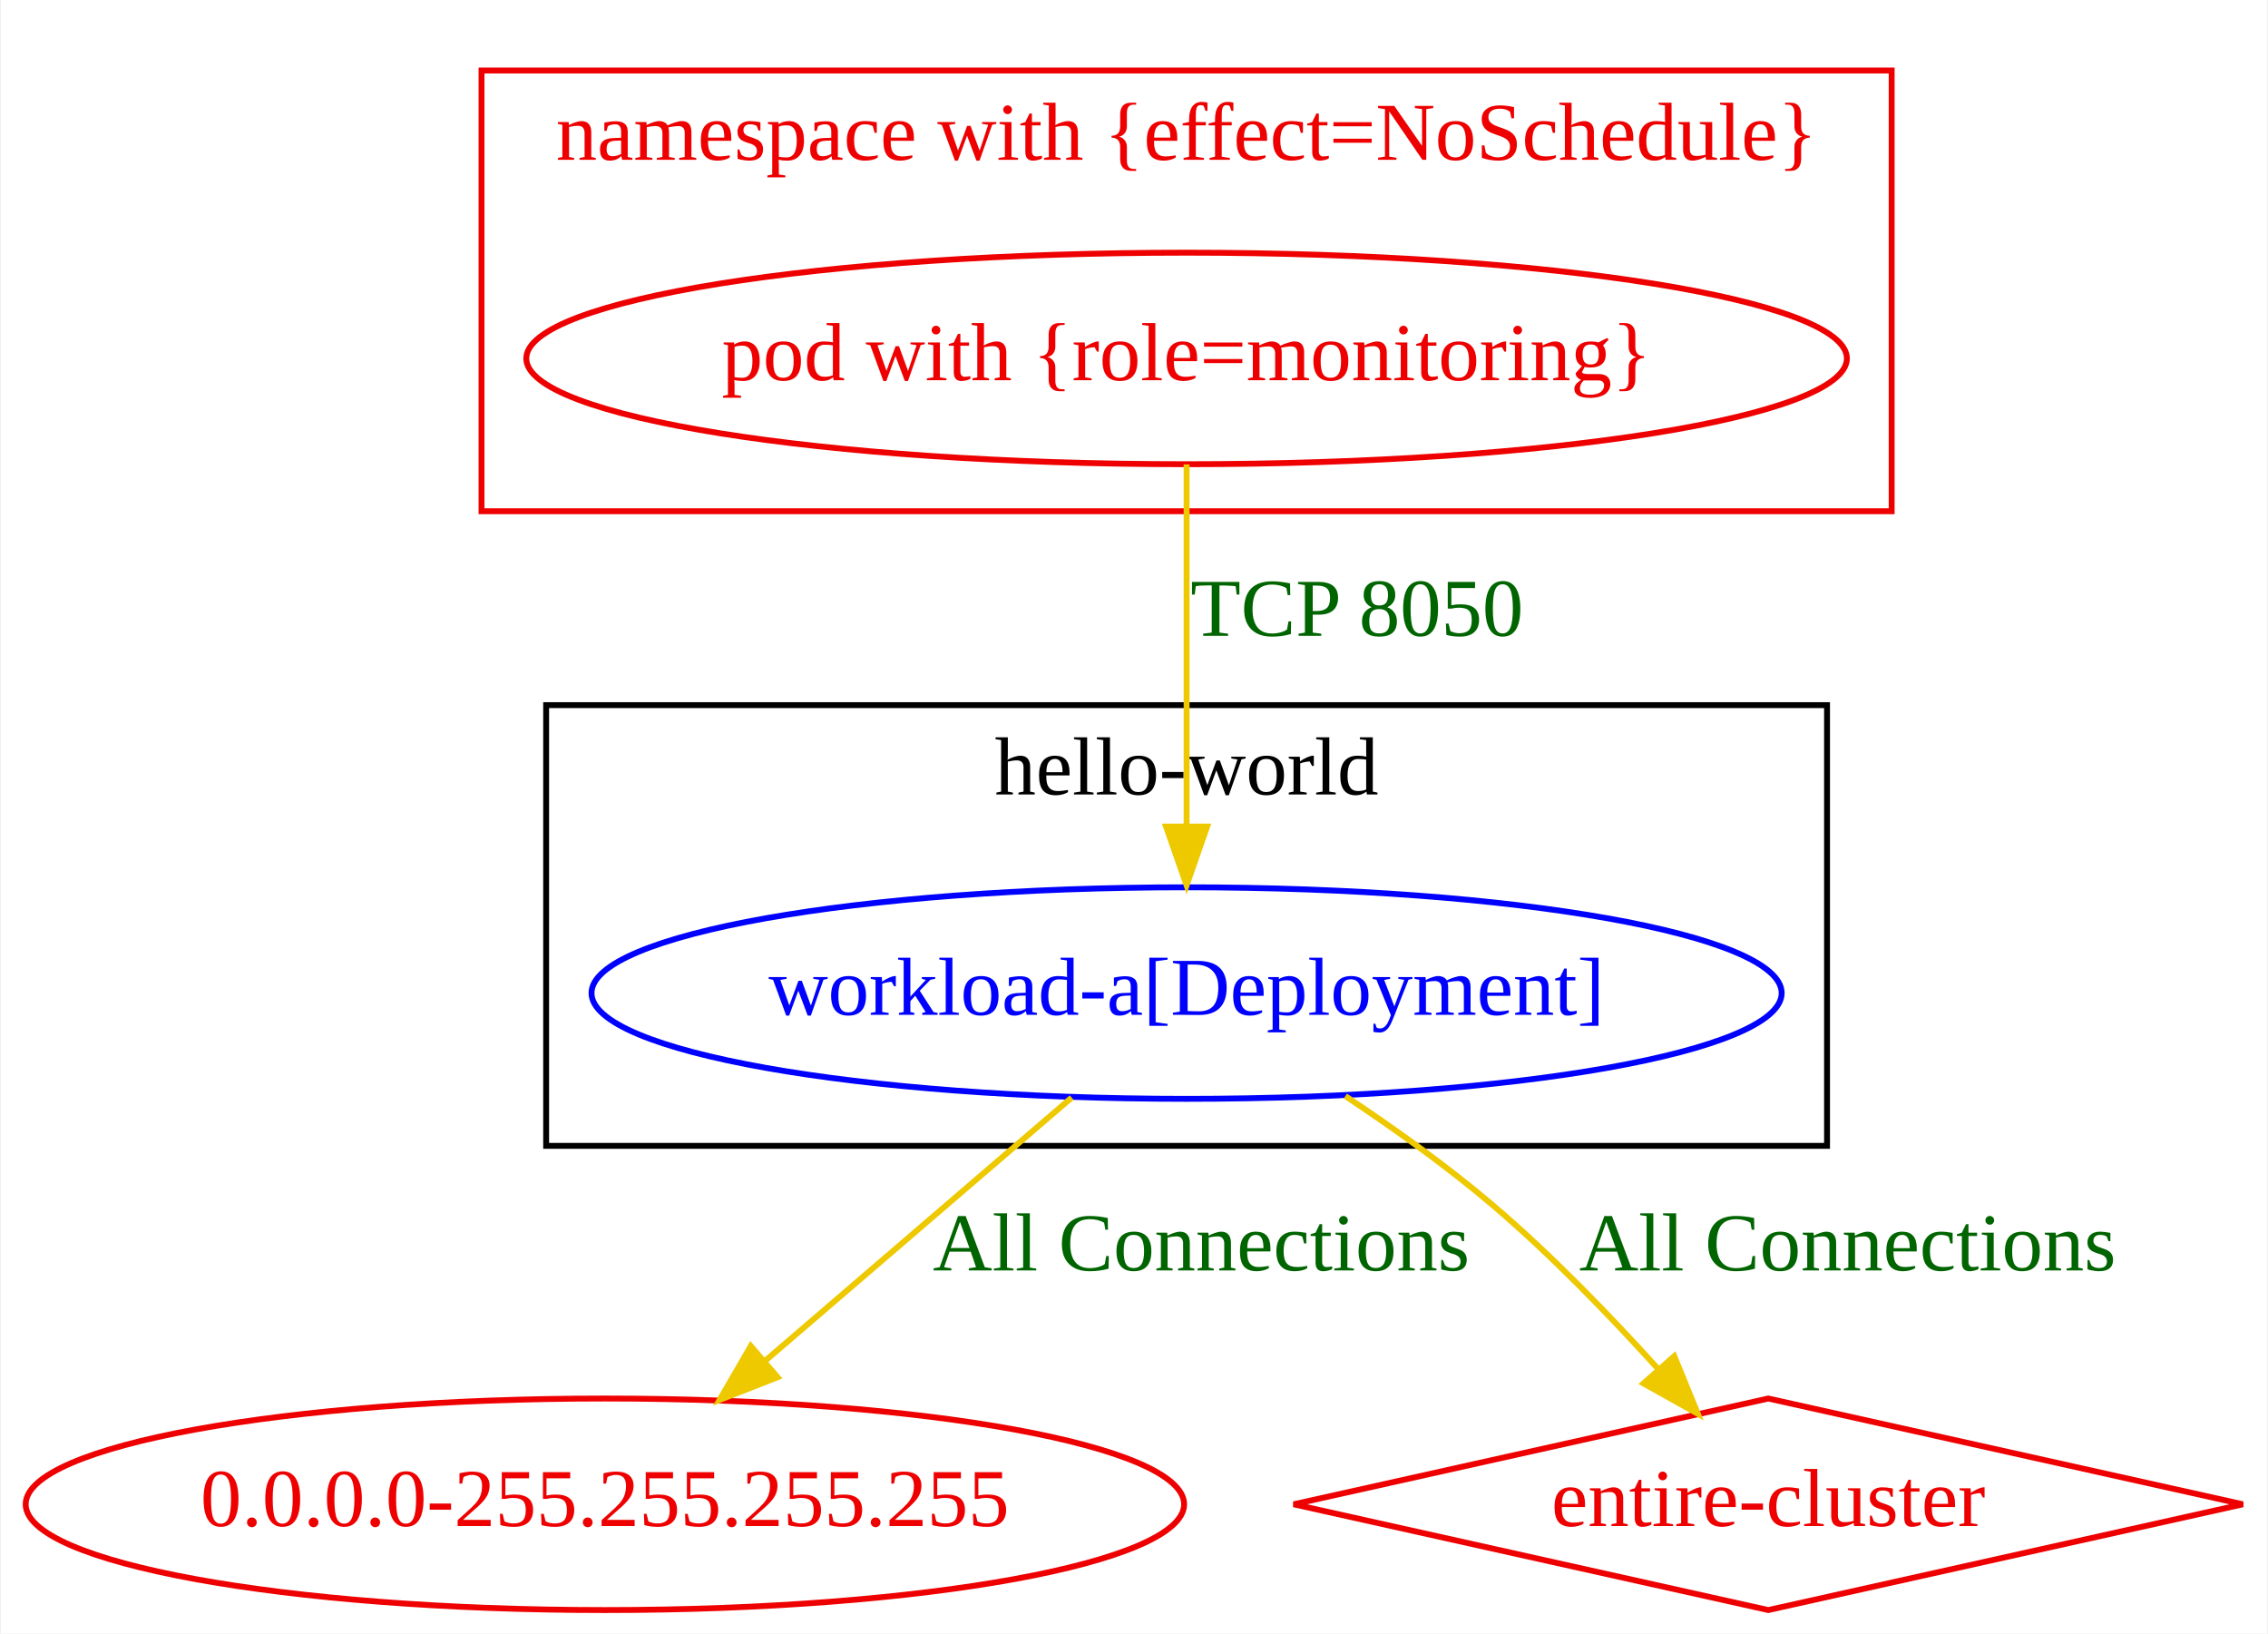
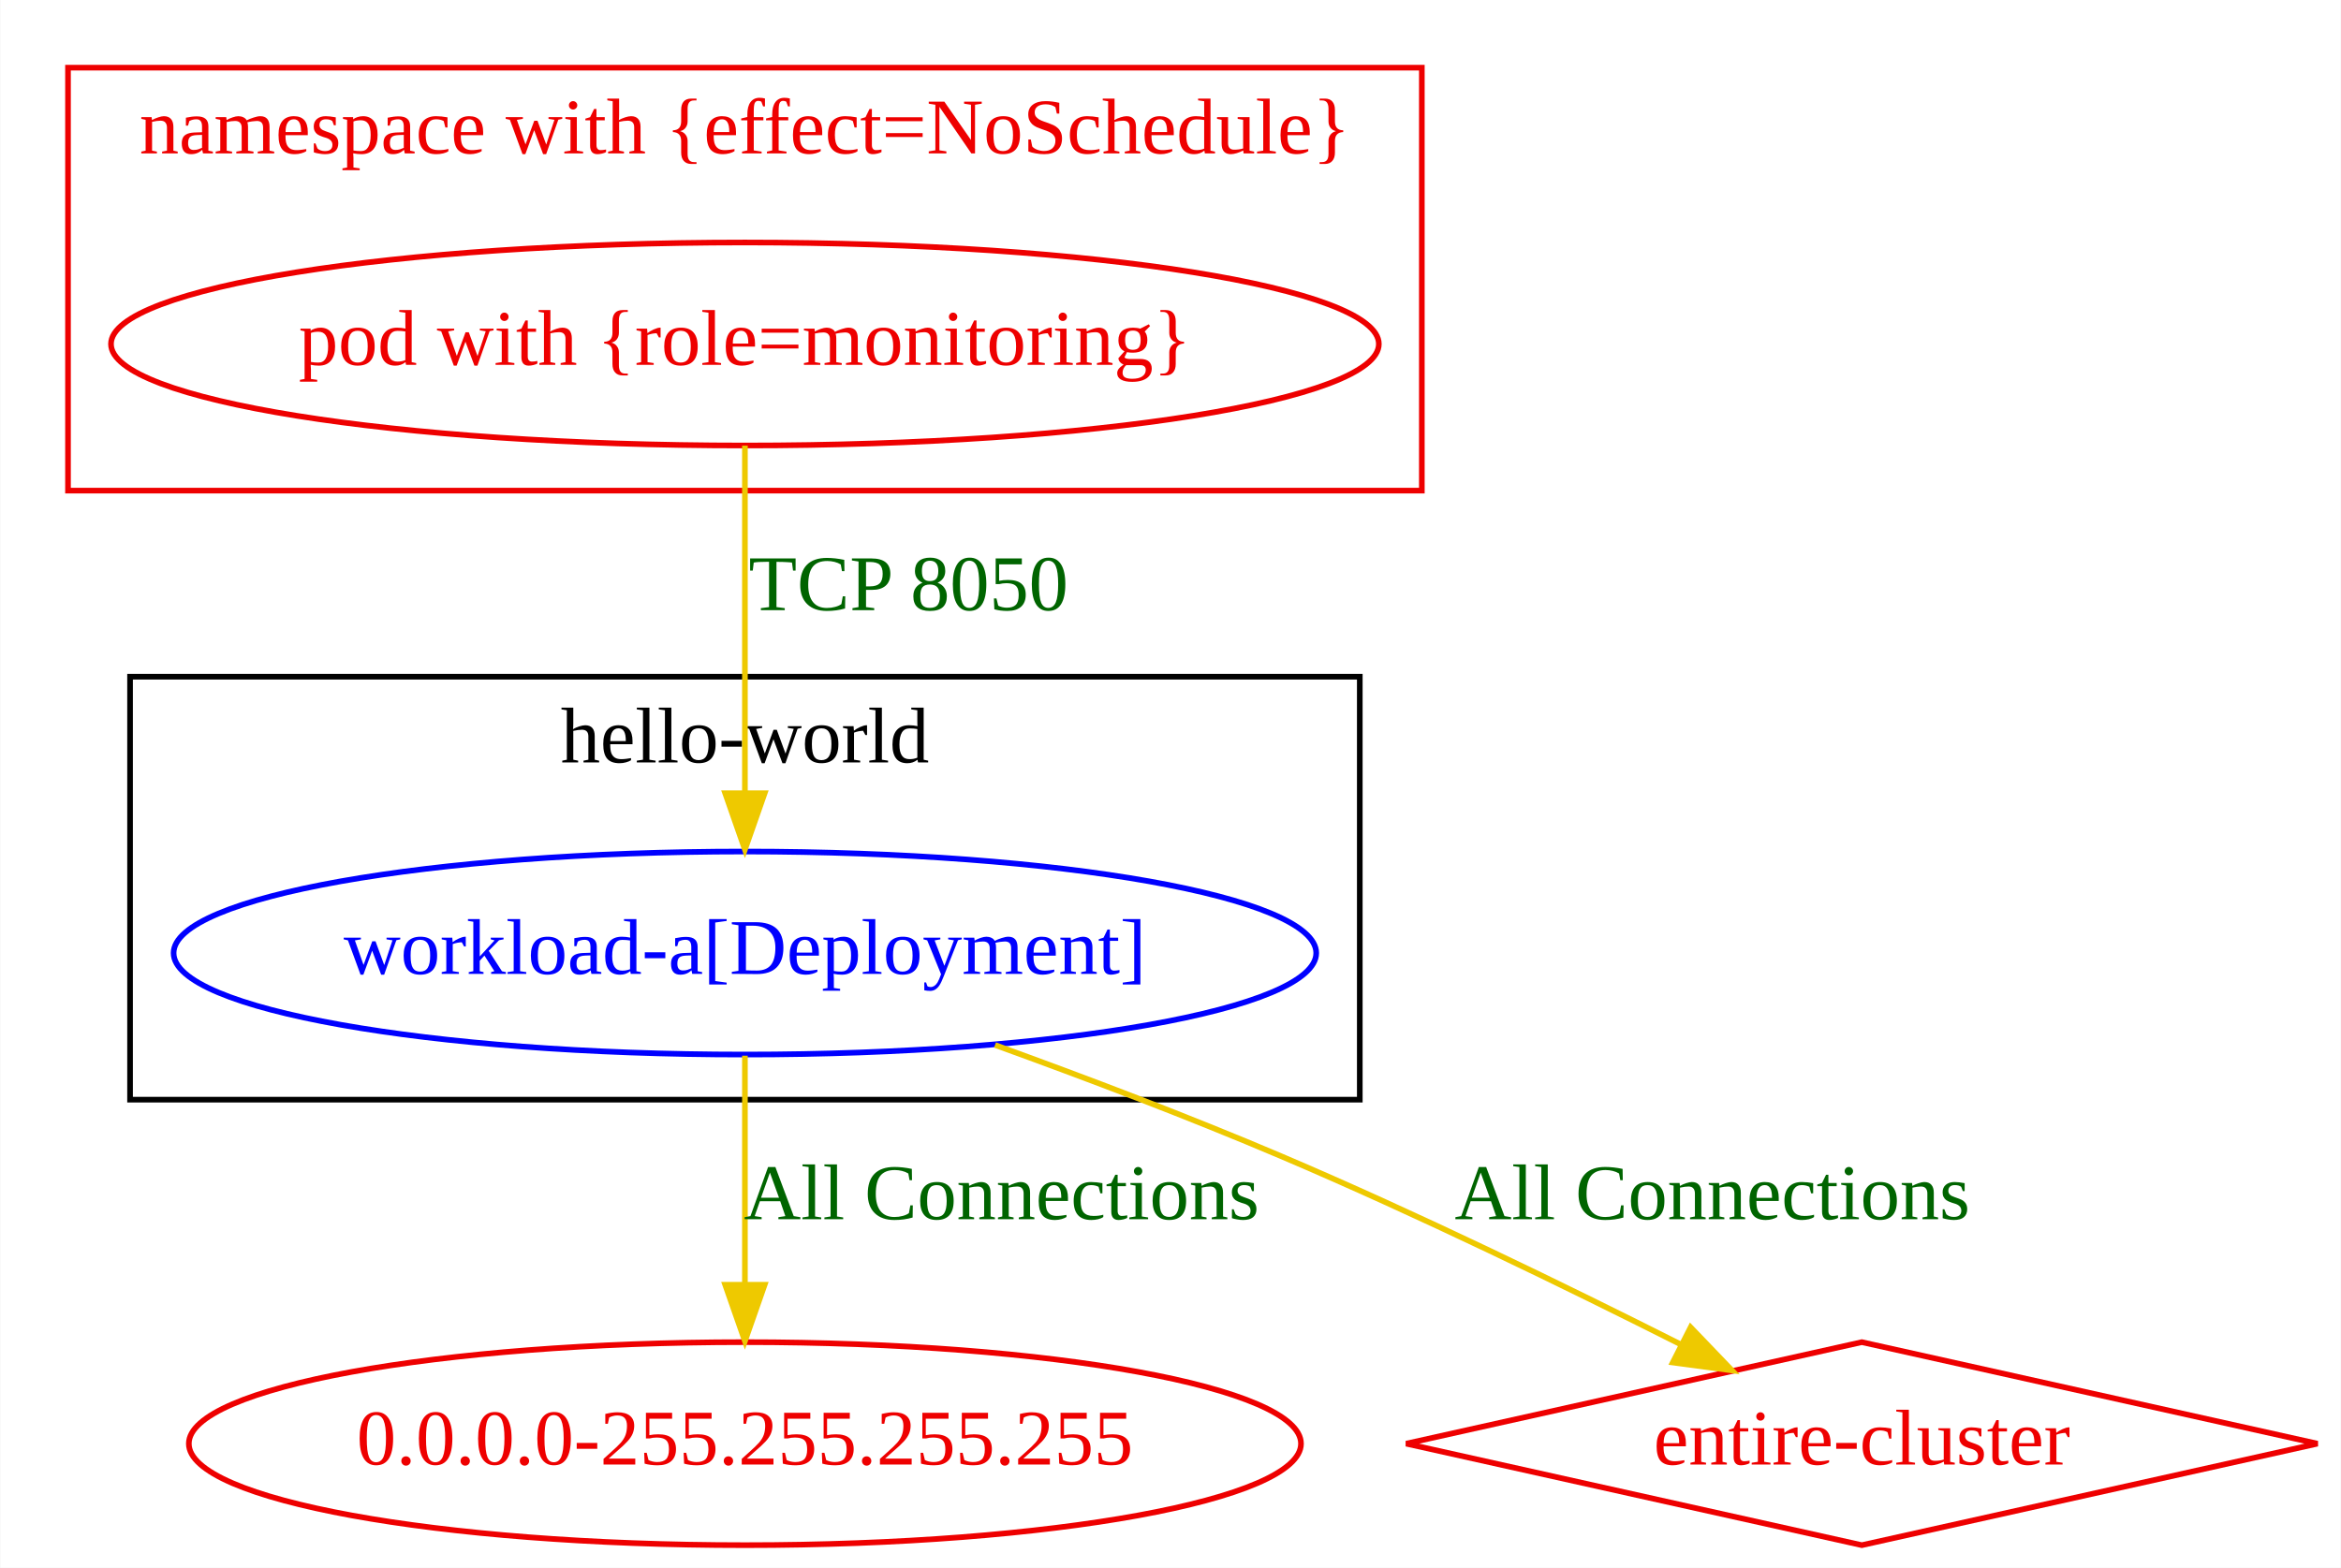
- <svg xmlns="http://www.w3.org/2000/svg" width="386pt" height="278pt" viewBox="0.00 0.00 385.68 278.00">
+ <svg xmlns="http://www.w3.org/2000/svg" width="415pt" height="278pt" viewBox="0.00 0.00 414.89 278.00">
  <g id="graph0" class="graph" transform="scale(1 1) rotate(0) translate(4 274)">
-     <polygon fill="white" stroke="transparent" points="-4,4 -4,-274 381.68,-274 381.68,4 -4,4" />
+     <polygon fill="white" stroke="transparent" points="-4,4 -4,-274 410.89,-274 410.89,4 -4,4" />
    <g id="clust2" class="cluster">
-       <polygon fill="none" stroke="#ee0000" points="77.79,-187 77.79,-262 317.79,-262 317.79,-187 77.79,-187" />
-       <text text-anchor="middle" x="197.79" y="-246.8" font-family="Times New Roman,serif" font-size="14.00" fill="#ee0000">namespace with {effect=NoSchedule}</text>
+       <polygon fill="none" stroke="#ee0000" points="8,-187 8,-262 248,-262 248,-187 8,-187" />
+       <text text-anchor="middle" x="128" y="-246.8" font-family="Times New Roman,serif" font-size="14.00" fill="#ee0000">namespace with {effect=NoSchedule}</text>
    </g>
    <g id="clust1" class="cluster">
-       <polygon fill="none" stroke="black" points="88.79,-79 88.79,-154 306.79,-154 306.79,-79 88.79,-79" />
-       <text text-anchor="middle" x="197.79" y="-138.8" font-family="Times New Roman,serif" font-size="14.00">hello-world</text>
+       <polygon fill="none" stroke="black" points="19,-79 19,-154 237,-154 237,-79 19,-79" />
+       <text text-anchor="middle" x="128" y="-138.8" font-family="Times New Roman,serif" font-size="14.00">hello-world</text>
    </g>
    <g id="node1" class="node">
-       <ellipse fill="none" stroke="blue" cx="197.79" cy="-105" rx="101.28" ry="18" />
-       <text text-anchor="middle" x="197.79" y="-101.3" font-family="Times New Roman,serif" font-size="14.00" fill="blue">workload-a[Deployment]</text>
+       <ellipse fill="none" stroke="blue" cx="128" cy="-105" rx="101.28" ry="18" />
+       <text text-anchor="middle" x="128" y="-101.3" font-family="Times New Roman,serif" font-size="14.00" fill="blue">workload-a[Deployment]</text>
    </g>
    <g id="node3" class="node">
-       <ellipse fill="none" stroke="#ee0000" cx="98.79" cy="-18" rx="98.58" ry="18" />
-       <text text-anchor="middle" x="98.79" y="-14.3" font-family="Times New Roman,serif" font-size="14.00" fill="#ee0000">0.0.0.0-255.255.255.255</text>
+       <ellipse fill="none" stroke="#ee0000" cx="128" cy="-18" rx="98.58" ry="18" />
+       <text text-anchor="middle" x="128" y="-14.3" font-family="Times New Roman,serif" font-size="14.00" fill="#ee0000">0.0.0.0-255.255.255.255</text>
    </g>
    <g id="edge1" class="edge">
-       <path fill="none" stroke="#eec900" d="M178.23,-87.21C163.32,-74.4 142.59,-56.61 126.05,-42.4" />
-       <polygon fill="#eec900" stroke="#eec900" points="128.18,-39.62 118.31,-35.76 123.62,-44.93 128.18,-39.62" />
-       <text text-anchor="middle" x="200.29" y="-57.8" font-family="Times New Roman,serif" font-size="14.00" fill="darkgreen">All Connections</text>
+       <path fill="none" stroke="#eec900" d="M128,-86.8C128,-75.16 128,-59.55 128,-46.24" />
+       <polygon fill="#eec900" stroke="#eec900" points="131.5,-46.18 128,-36.18 124.5,-46.18 131.5,-46.18" />
+       <text text-anchor="middle" x="173.5" y="-57.8" font-family="Times New Roman,serif" font-size="14.00" fill="darkgreen">All Connections</text>
    </g>
    <g id="node4" class="node">
-       <polygon fill="none" stroke="#ee0000" points="296.79,-36 216.02,-18 296.79,0 377.56,-18 296.79,-36" />
-       <text text-anchor="middle" x="296.79" y="-14.3" font-family="Times New Roman,serif" font-size="14.00" fill="#ee0000">entire-cluster</text>
+       <polygon fill="none" stroke="#ee0000" points="326,-36 245.23,-18 326,0 406.77,-18 326,-36" />
+       <text text-anchor="middle" x="326" y="-14.3" font-family="Times New Roman,serif" font-size="14.00" fill="#ee0000">entire-cluster</text>
    </g>
    <g id="edge2" class="edge">
-       <path fill="none" stroke="#eec900" d="M224.81,-87.47C233.11,-81.96 242.08,-75.55 249.79,-69 259.76,-60.53 269.83,-50.12 278.07,-41" />
-       <polygon fill="#eec900" stroke="#eec900" points="280.79,-43.21 284.8,-33.4 275.55,-38.57 280.79,-43.21" />
-       <text text-anchor="middle" x="310.29" y="-57.8" font-family="Times New Roman,serif" font-size="14.00" fill="darkgreen">All Connections</text>
+       <path fill="none" stroke="#eec900" d="M172.34,-88.69C188.43,-82.87 206.67,-75.95 223,-69 247.16,-58.72 273.81,-45.73 293.94,-35.58" />
+       <polygon fill="#eec900" stroke="#eec900" points="295.65,-38.63 302.99,-30.98 292.48,-32.39 295.65,-38.63" />
+       <text text-anchor="middle" x="299.5" y="-57.8" font-family="Times New Roman,serif" font-size="14.00" fill="darkgreen">All Connections</text>
    </g>
    <g id="node2" class="node">
-       <ellipse fill="none" stroke="#ee0000" cx="197.79" cy="-213" rx="112.38" ry="18" />
-       <text text-anchor="middle" x="197.79" y="-209.3" font-family="Times New Roman,serif" font-size="14.00" fill="#ee0000">pod with {role=monitoring}</text>
+       <ellipse fill="none" stroke="#ee0000" cx="128" cy="-213" rx="112.38" ry="18" />
+       <text text-anchor="middle" x="128" y="-209.3" font-family="Times New Roman,serif" font-size="14.00" fill="#ee0000">pod with {role=monitoring}</text>
    </g>
    <g id="edge3" class="edge">
-       <path fill="none" stroke="#eec900" d="M197.79,-194.97C197.79,-178.38 197.79,-152.88 197.79,-133.43" />
-       <polygon fill="#eec900" stroke="#eec900" points="201.29,-133.34 197.79,-123.34 194.29,-133.34 201.29,-133.34" />
-       <text text-anchor="middle" x="226.79" y="-165.8" font-family="Times New Roman,serif" font-size="14.00" fill="darkgreen">TCP 8050</text>
+       <path fill="none" stroke="#eec900" d="M128,-194.97C128,-178.38 128,-152.88 128,-133.43" />
+       <polygon fill="#eec900" stroke="#eec900" points="131.5,-133.34 128,-123.34 124.5,-133.34 131.5,-133.34" />
+       <text text-anchor="middle" x="157" y="-165.8" font-family="Times New Roman,serif" font-size="14.00" fill="darkgreen">TCP 8050</text>
    </g>
  </g>
</svg>
